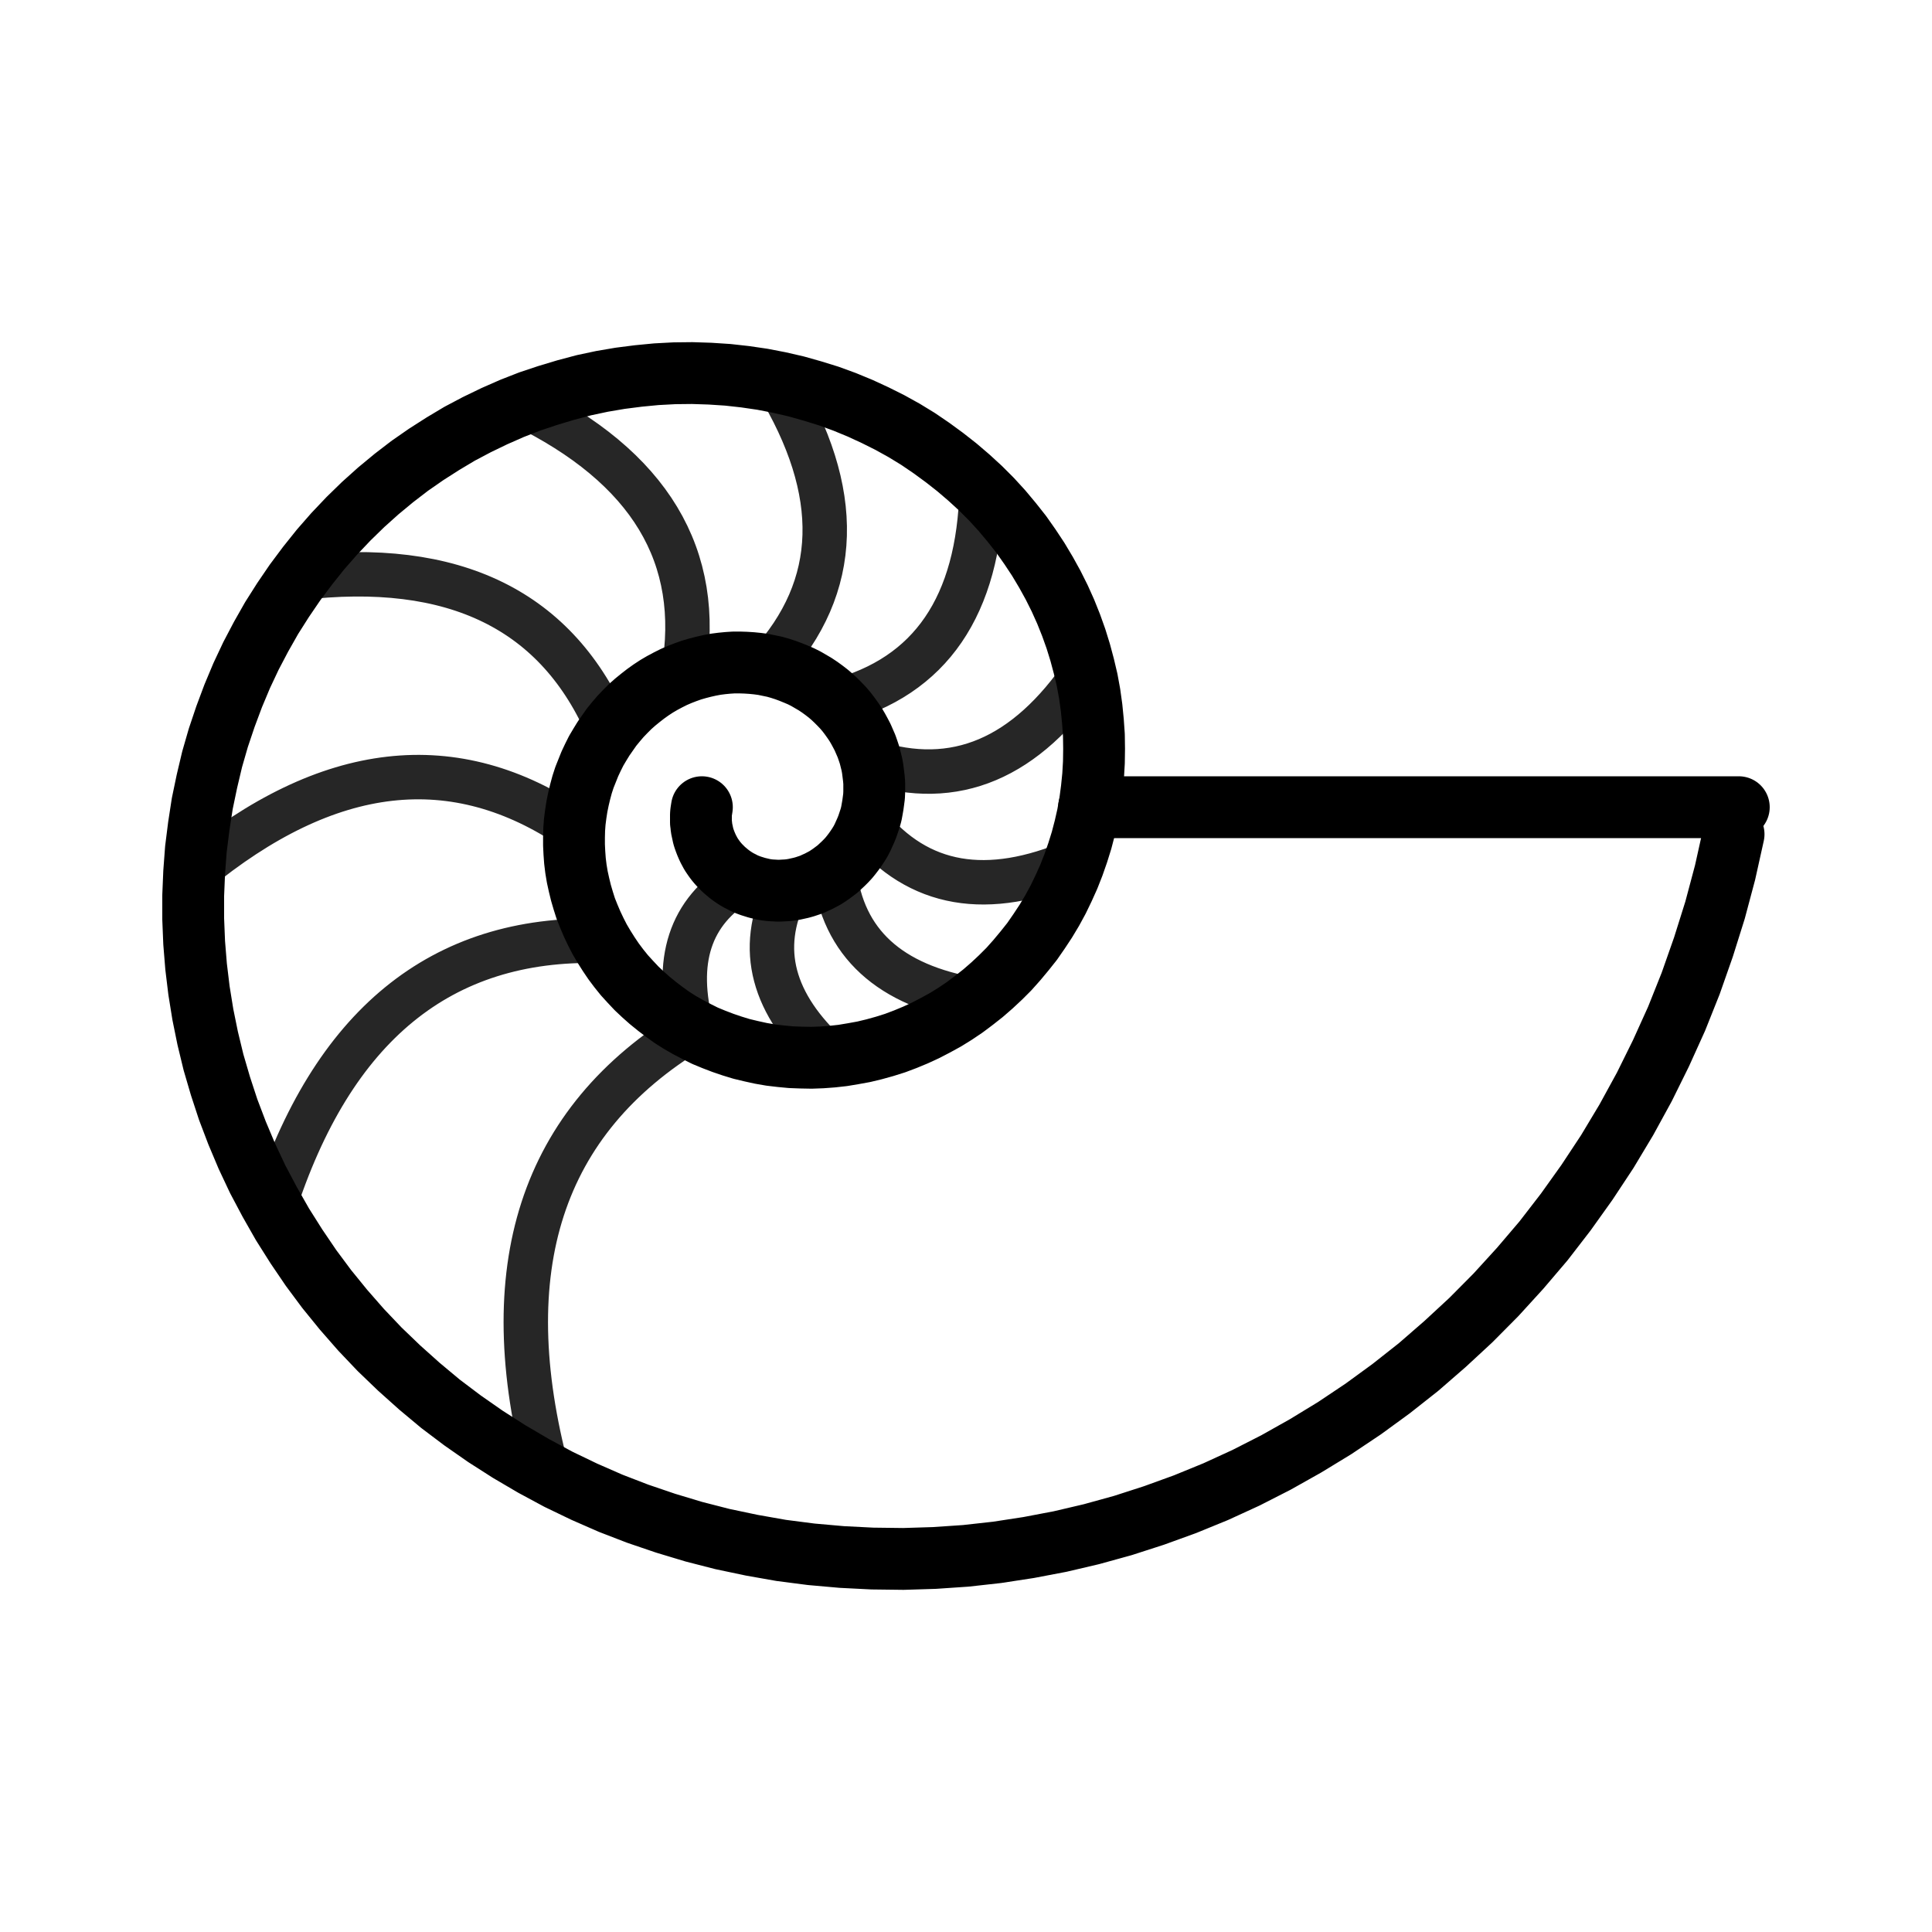
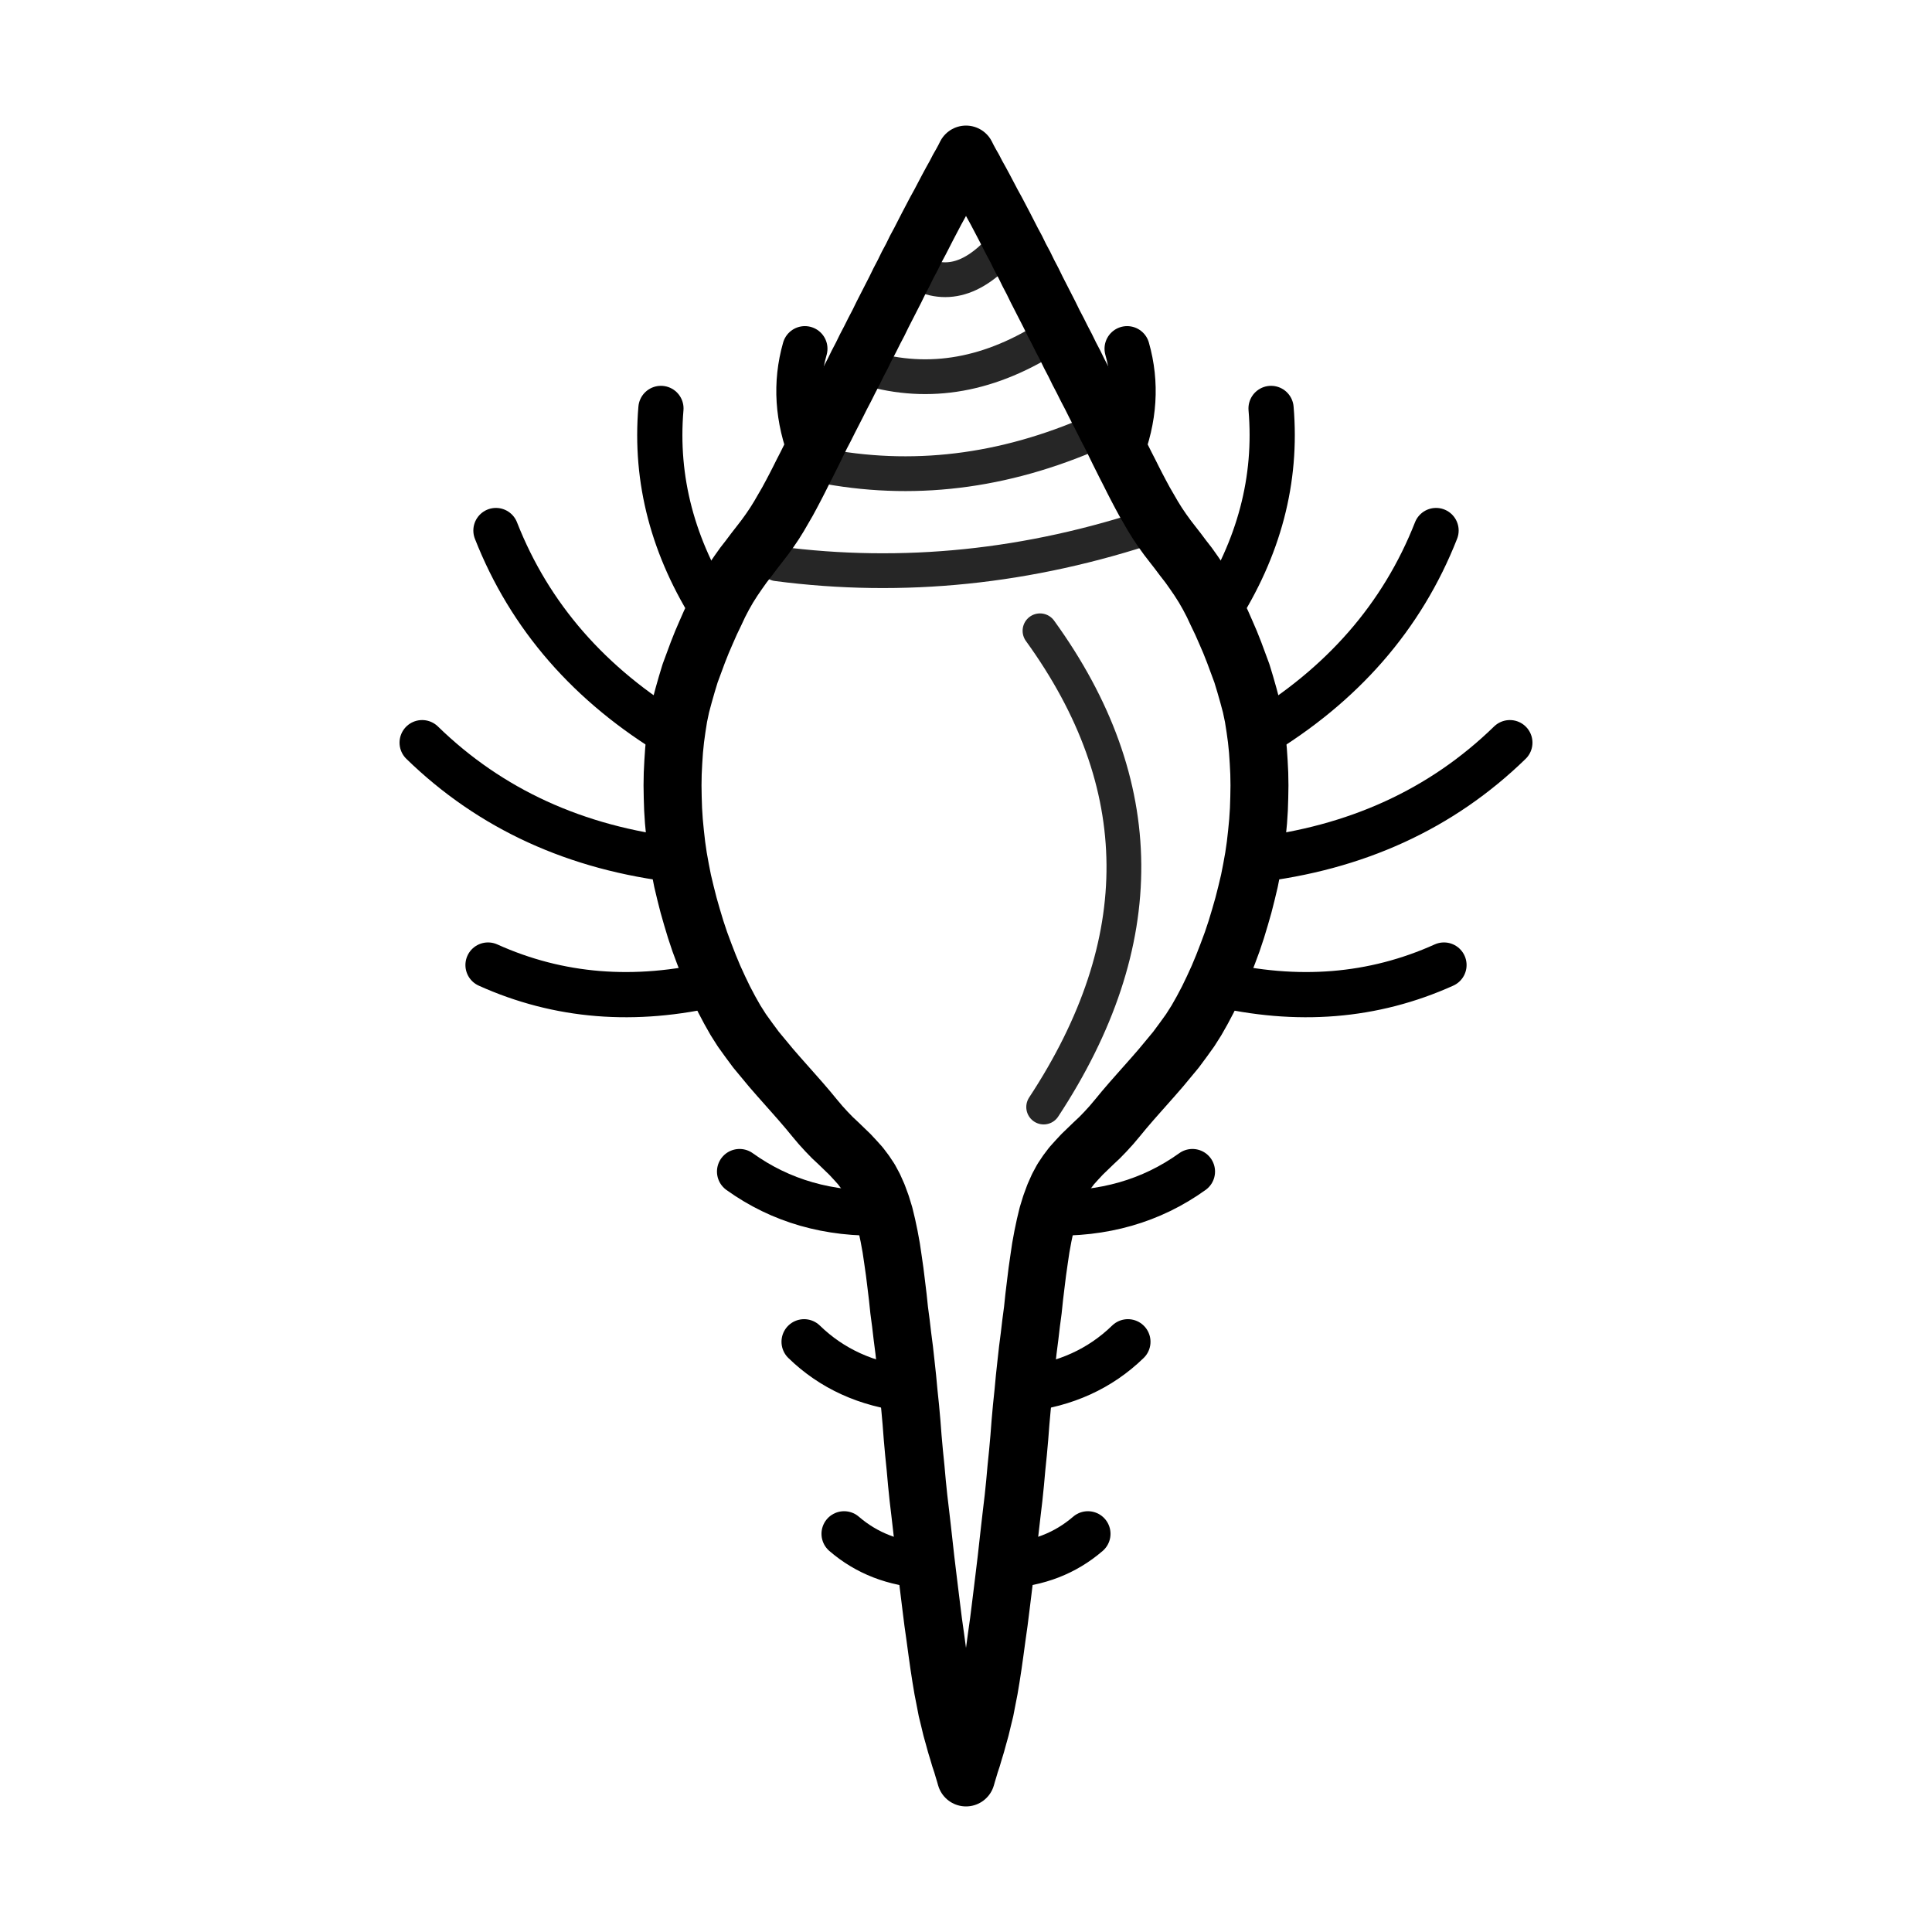
<svg xmlns="http://www.w3.org/2000/svg" viewBox="0 0 100 100" width="100" height="100">
-   <g fill="none" stroke="currentColor" stroke-width="3.2" stroke-linecap="round" stroke-linejoin="round">
-     <path d="M36.33 41.78L36.31 41.91L36.29 42.04L36.28 42.17L36.28 42.31L36.28 42.44L36.28 42.58L36.3 42.72L36.31 42.85L36.34 42.99L36.37 43.13L36.4 43.27L36.44 43.4L36.49 43.54L36.54 43.67L36.6 43.81L36.66 43.94L36.73 44.07L36.8 44.2L36.88 44.32L36.97 44.45L37.06 44.57L37.16 44.69L37.26 44.8L37.37 44.91L37.48 45.02L37.6 45.12L37.72 45.22L37.85 45.32L37.98 45.41L38.12 45.5L38.26 45.58L38.4 45.65L38.55 45.73L38.7 45.79L38.86 45.85L39.02 45.9L39.18 45.95L39.35 45.99L39.52 46.03L39.69 46.06L39.86 46.08L40.03 46.09L40.21 46.1L40.39 46.1L40.57 46.09L40.75 46.08L40.93 46.06L41.11 46.03L41.29 45.99L41.47 45.95L41.65 45.9L41.83 45.84L42.01 45.78L42.18 45.7L42.36 45.62L42.53 45.53L42.7 45.44L42.87 45.33L43.03 45.22L43.19 45.1L43.35 44.98L43.5 44.84L43.65 44.7L43.79 44.56L43.93 44.41L44.06 44.25L44.19 44.08L44.31 43.91L44.43 43.73L44.54 43.55L44.64 43.36L44.73 43.16L44.82 42.96L44.9 42.76L44.97 42.55L45.04 42.34L45.1 42.12L45.14 41.9L45.18 41.67L45.21 41.45L45.24 41.22L45.25 40.99L45.25 40.75L45.25 40.52L45.23 40.28L45.2 40.04L45.17 39.8L45.13 39.57L45.07 39.33L45.01 39.09L44.93 38.85L44.85 38.62L44.75 38.39L44.65 38.16L44.53 37.93L44.41 37.71L44.28 37.49L44.13 37.27L43.98 37.06L43.82 36.85L43.65 36.65L43.46 36.45L43.27 36.26L43.08 36.08L42.87 35.9L42.65 35.73L42.43 35.57L42.19 35.41L41.95 35.27L41.71 35.13L41.45 35L41.19 34.89L40.92 34.78L40.65 34.68L40.37 34.59L40.09 34.51L39.8 34.45L39.51 34.39L39.21 34.35L38.91 34.32L38.6 34.3L38.29 34.29L37.98 34.29L37.67 34.31L37.36 34.34L37.05 34.38L36.73 34.44L36.42 34.51L36.11 34.59L35.8 34.68L35.49 34.79L35.18 34.91L34.88 35.04L34.58 35.19L34.28 35.35L33.99 35.52L33.7 35.71L33.42 35.91L33.15 36.12L32.88 36.34L32.62 36.57L32.37 36.82L32.12 37.08L31.89 37.35L31.66 37.63L31.45 37.93L31.24 38.23L31.05 38.54L30.86 38.86L30.69 39.2L30.53 39.54L30.39 39.89L30.25 40.24L30.13 40.61L30.03 40.98L29.94 41.36L29.86 41.75L29.8 42.14L29.75 42.53L29.72 42.93L29.71 43.34L29.71 43.74L29.73 44.15L29.76 44.56L29.81 44.97L29.88 45.39L29.97 45.8L30.07 46.21L30.19 46.62L30.32 47.03L30.48 47.43L30.65 47.83L30.84 48.23L31.04 48.62L31.27 49.01L31.51 49.39L31.76 49.76L32.03 50.12L32.32 50.48L32.63 50.82L32.95 51.16L33.29 51.48L33.64 51.79L34.01 52.09L34.39 52.38L34.78 52.66L35.19 52.92L35.61 53.16L36.05 53.39L36.49 53.61L36.95 53.8L37.42 53.98L37.89 54.14L38.38 54.29L38.88 54.41L39.38 54.52L39.9 54.61L40.41 54.67L40.94 54.72L41.47 54.74L42 54.75L42.54 54.73L43.08 54.69L43.62 54.63L44.16 54.54L44.71 54.44L45.25 54.31L45.79 54.16L46.33 53.99L46.86 53.79L47.39 53.57L47.91 53.33L48.43 53.06L48.94 52.78L49.44 52.47L49.93 52.14L50.41 51.78L50.88 51.41L51.34 51.01L51.79 50.59L52.22 50.16L52.63 49.7L53.03 49.22L53.42 48.73L53.78 48.21L54.13 47.68L54.46 47.13L54.77 46.56L55.05 45.98L55.32 45.38L55.56 44.77L55.78 44.14L55.98 43.5L56.15 42.85L56.3 42.19L56.42 41.52L56.51 40.84L56.58 40.15L56.62 39.46L56.63 38.76L56.62 38.05L56.57 37.34L56.5 36.63L56.4 35.91L56.27 35.2L56.1 34.48L55.91 33.77L55.69 33.06L55.44 32.36L55.16 31.66L54.85 30.97L54.51 30.29L54.14 29.62L53.74 28.95L53.31 28.3L52.86 27.66L52.37 27.04L51.86 26.43L51.32 25.84L50.75 25.27L50.15 24.72L49.53 24.19L48.88 23.68L48.21 23.19L47.52 22.72L46.8 22.28L46.06 21.87L45.3 21.49L44.52 21.13L43.72 20.8L42.9 20.5L42.06 20.24L41.21 20L40.34 19.8L39.46 19.63L38.57 19.5L37.67 19.4L36.75 19.34L35.83 19.31L34.91 19.32L33.97 19.37L33.04 19.46L32.1 19.58L31.16 19.74L30.22 19.94L29.28 20.19L28.35 20.47L27.42 20.78L26.5 21.14L25.59 21.54L24.68 21.98L23.79 22.45L22.92 22.97L22.06 23.52L21.21 24.11L20.39 24.74L19.58 25.41L18.8 26.11L18.04 26.85L17.3 27.63L16.6 28.43L15.92 29.28L15.27 30.15L14.65 31.06L14.06 31.99L13.51 32.96L12.99 33.95L12.51 34.97L12.07 36.02L11.67 37.09L11.3 38.19L10.98 39.3L10.71 40.44L10.47 41.59L10.29 42.76L10.14 43.95L10.05 45.15L10 46.35L10 47.57L10.05 48.8L10.15 50.03L10.3 51.27L10.5 52.51L10.75 53.74L11.05 54.98L11.41 56.21L11.81 57.43L12.27 58.64L12.78 59.85L13.34 61.04L13.96 62.21L14.62 63.37L15.34 64.51L16.1 65.63L16.91 66.72L17.78 67.79L18.69 68.83L19.65 69.84L20.66 70.81L21.71 71.75L22.8 72.66L23.94 73.52L25.13 74.35L26.35 75.13L27.61 75.87L28.91 76.57L30.24 77.21L31.61 77.81L33.01 78.35L34.45 78.84L35.91 79.28L37.39 79.66L38.91 79.98L40.44 80.25L41.99 80.45L43.57 80.59L45.15 80.67L46.76 80.69L48.37 80.64L49.99 80.53L51.61 80.35L53.24 80.1L54.87 79.79L56.49 79.41L58.12 78.96L59.73 78.44L61.33 77.86L62.92 77.21L64.49 76.49L66.04 75.7L67.57 74.84L69.08 73.92L70.56 72.93L72 71.88L73.42 70.76L74.79 69.57L76.13 68.33L77.43 67.02L78.68 65.65L79.89 64.23L81.04 62.74L82.14 61.2L83.19 59.61L84.18 57.96L85.11 56.26L85.97 54.52L86.78 52.73L87.51 50.9L88.17 49.02L88.77 47.11L89.29 45.16L89.73 43.18" />
-     <path d="M90 41.78L56.37 41.78" />
-     <path d="M35.82 53.28Q24.09 60.37 28.35 76.28M31.09 48.7Q18.69 48.36 14.15 62.56M29.72 42.91Q20.45 36.58 10.05 45.16M31.52 37.82Q27.56 28.47 15.44 29.92M35.37 34.83Q36.94 25.77 27 20.94M39.77 34.44Q45.39 28.31 40.19 19.77M43.31 36.3Q50.59 34.38 50.81 25.33M45.1 39.44Q51.58 41.54 56.17 34.76M44.92 42.7Q48.83 47.48 55.64 44.56M43.19 45.11Q43.83 50.65 50.44 51.76M40.69 46.09Q38.47 50.62 42.96 54.7M38.32 45.61Q34.4 47.97 35.82 53.28" stroke-width="2.3" opacity="0.85" />
+   <g fill="none" stroke="currentColor" stroke-width="3" stroke-linecap="round" stroke-linejoin="round">
+     <path d="M50 8L50.1 8.2L50.23 8.44L50.39 8.72L50.55 9.03L50.74 9.37L50.94 9.74L51.14 10.12L51.35 10.52L51.57 10.92L51.78 11.32L51.99 11.72L52.19 12.11L52.39 12.5L52.6 12.89L52.8 13.3L53.02 13.71L53.23 14.14L53.45 14.56L53.66 14.99L53.88 15.42L54.1 15.85L54.32 16.28L54.53 16.71L54.75 17.13L54.96 17.55L55.18 17.97L55.39 18.4L55.61 18.82L55.82 19.25L56.04 19.67L56.25 20.09L56.47 20.51L56.68 20.93L56.89 21.34L57.1 21.75L57.3 22.15L57.51 22.55L57.7 22.94L57.89 23.33L58.08 23.71L58.27 24.09L58.46 24.46L58.65 24.84L58.84 25.21L59.04 25.59L59.24 25.96L59.46 26.34L59.68 26.72L59.91 27.09L60.16 27.46L60.42 27.82L60.69 28.17L60.97 28.53L61.24 28.89L61.52 29.25L61.79 29.63L62.05 30.01L62.31 30.42L62.55 30.84L62.78 31.28L63 31.75L63.23 32.23L63.45 32.73L63.67 33.24L63.88 33.77L64.08 34.31L64.28 34.85L64.45 35.41L64.61 35.97L64.76 36.53L64.88 37.1L64.97 37.67L65.05 38.25L65.11 38.84L65.15 39.44L65.18 40.04L65.19 40.65L65.18 41.27L65.16 41.89L65.12 42.51L65.06 43.13L64.99 43.75L64.9 44.37L64.79 44.98L64.67 45.59L64.52 46.22L64.36 46.85L64.18 47.48L63.99 48.11L63.78 48.74L63.55 49.36L63.31 49.98L63.06 50.58L62.79 51.17L62.52 51.73L62.23 52.28L61.93 52.81L61.6 53.33L61.24 53.83L60.87 54.33L60.48 54.8L60.09 55.27L59.69 55.73L59.3 56.17L58.91 56.61L58.54 57.03L58.18 57.45L57.85 57.85L57.53 58.23L57.22 58.57L56.91 58.89L56.6 59.18L56.3 59.47L56.01 59.75L55.74 60.04L55.47 60.34L55.22 60.67L54.98 61.03L54.77 61.42L54.57 61.87L54.39 62.36L54.23 62.88L54.1 63.42L53.98 63.99L53.87 64.59L53.78 65.2L53.69 65.83L53.61 66.48L53.53 67.14L53.46 67.81L53.37 68.49L53.29 69.17L53.2 69.87L53.12 70.59L53.04 71.33L52.97 72.08L52.89 72.85L52.82 73.63L52.76 74.41L52.69 75.19L52.61 75.98L52.54 76.76L52.46 77.54L52.37 78.3L52.28 79.08L52.19 79.88L52.1 80.69L52 81.52L51.9 82.34L51.8 83.15L51.7 83.95L51.59 84.73L51.49 85.47L51.39 86.18L51.29 86.83L51.19 87.43L51.08 87.99L50.98 88.51L50.86 89L50.75 89.46L50.63 89.89L50.52 90.29L50.41 90.65L50.31 90.99L50.21 91.29L50.13 91.56L50.06 91.79L50 92L49.94 91.79L49.87 91.56L49.79 91.29L49.69 90.99L49.59 90.65L49.48 90.29L49.37 89.89L49.25 89.46L49.14 89L49.02 88.51L48.92 87.99L48.81 87.43L48.71 86.83L48.61 86.18L48.51 85.47L48.41 84.73L48.3 83.95L48.2 83.15L48.1 82.34L48 81.52L47.9 80.69L47.81 79.88L47.72 79.08L47.63 78.3L47.54 77.54L47.46 76.76L47.39 75.98L47.31 75.19L47.24 74.41L47.18 73.63L47.11 72.85L47.03 72.08L46.96 71.33L46.88 70.59L46.8 69.87L46.71 69.17L46.63 68.49L46.54 67.81L46.47 67.14L46.39 66.48L46.31 65.83L46.22 65.2L46.13 64.59L46.02 63.99L45.9 63.42L45.77 62.88L45.61 62.36L45.43 61.87L45.23 61.42L45.02 61.03L44.78 60.67L44.53 60.34L44.26 60.04L43.99 59.75L43.7 59.47L43.4 59.18L43.09 58.89L42.78 58.57L42.47 58.23L42.15 57.85L41.82 57.45L41.46 57.03L41.09 56.61L40.7 56.17L40.31 55.73L39.91 55.27L39.52 54.8L39.13 54.33L38.76 53.83L38.4 53.33L38.07 52.81L37.77 52.28L37.48 51.73L37.21 51.17L36.94 50.58L36.69 49.98L36.45 49.36L36.22 48.74L36.01 48.11L35.82 47.48L35.64 46.85L35.48 46.22L35.33 45.59L35.21 44.98L35.1 44.37L35.01 43.75L34.94 43.13L34.88 42.51L34.84 41.89L34.82 41.27L34.81 40.65L34.82 40.04L34.85 39.44L34.89 38.84L34.95 38.25L35.03 37.67L35.12 37.1L35.24 36.53L35.39 35.97L35.55 35.41L35.72 34.85L35.92 34.31L36.12 33.77L36.33 33.24L36.55 32.73L36.77 32.23L37 31.75L37.22 31.28L37.45 30.84L37.69 30.42L37.95 30.01L38.21 29.63L38.48 29.25L38.76 28.89L39.03 28.53L39.31 28.17L39.58 27.82L39.84 27.46L40.09 27.09L40.32 26.72L40.54 26.34L40.76 25.96L40.96 25.59L41.16 25.21L41.35 24.84L41.54 24.46L41.73 24.09L41.92 23.71L42.11 23.33L42.3 22.94L42.49 22.55L42.7 22.15L42.9 21.75L43.11 21.34L43.32 20.93L43.53 20.51L43.75 20.09L43.96 19.67L44.18 19.25L44.39 18.82L44.61 18.4L44.82 17.97L45.04 17.55L45.25 17.13L45.47 16.71L45.68 16.28L45.9 15.85L46.12 15.42L46.34 14.99L46.55 14.56L46.77 14.14L46.98 13.71L47.2 13.3L47.4 12.89L47.61 12.5L47.81 12.11L48.01 11.72L48.22 11.32L48.43 10.92L48.65 10.52L48.86 10.12L49.06 9.74L49.26 9.37L49.45 9.03L49.61 8.72L49.77 8.44L49.9 8.2L50 8Z" />
+     <path d="M57.99 23.52Q59.1 20.72 58.34 18.05M42.01 23.52Q40.9 20.72 41.66 18.05M63 31.74Q66.26 26.67 65.79 21.14M37 31.74Q33.74 26.67 34.21 21.14M65.03 38.13Q71.71 34.13 74.33 27.46M34.97 38.13Q28.29 34.13 25.67 27.46M64.87 44.52Q72.85 43.6 78.15 38.44M35.13 44.52Q27.15 43.6 21.85 38.44M62.91 50.91Q69.26 52.42 74.74 49.95M37.09 50.91Q30.74 52.42 25.26 49.95M54.26 62.78Q58.53 62.93 61.72 60.64M45.74 62.78Q41.47 62.93 38.28 60.64M52.98 71.91Q56.23 71.54 58.38 69.45M47.02 71.91Q43.77 71.54 41.62 69.45M52.05 81.04Q54.56 80.9 56.31 79.39M47.95 81.04Q45.44 80.9 43.69 79.39" stroke-width="2.34" />
+     <path d="M47.55 14.12Q50 15.4 52.45 12.11M45.2 19.14Q50 20.42 54.8 17.13M42.86 24.16Q50 25.44 57.14 22.15M40.22 29.18Q50 30.46 59.78 27.17M53.83 32.65Q62.42 44.52 54.02 57.3" stroke-width="1.8" opacity=".85" />
  </g>
</svg>
